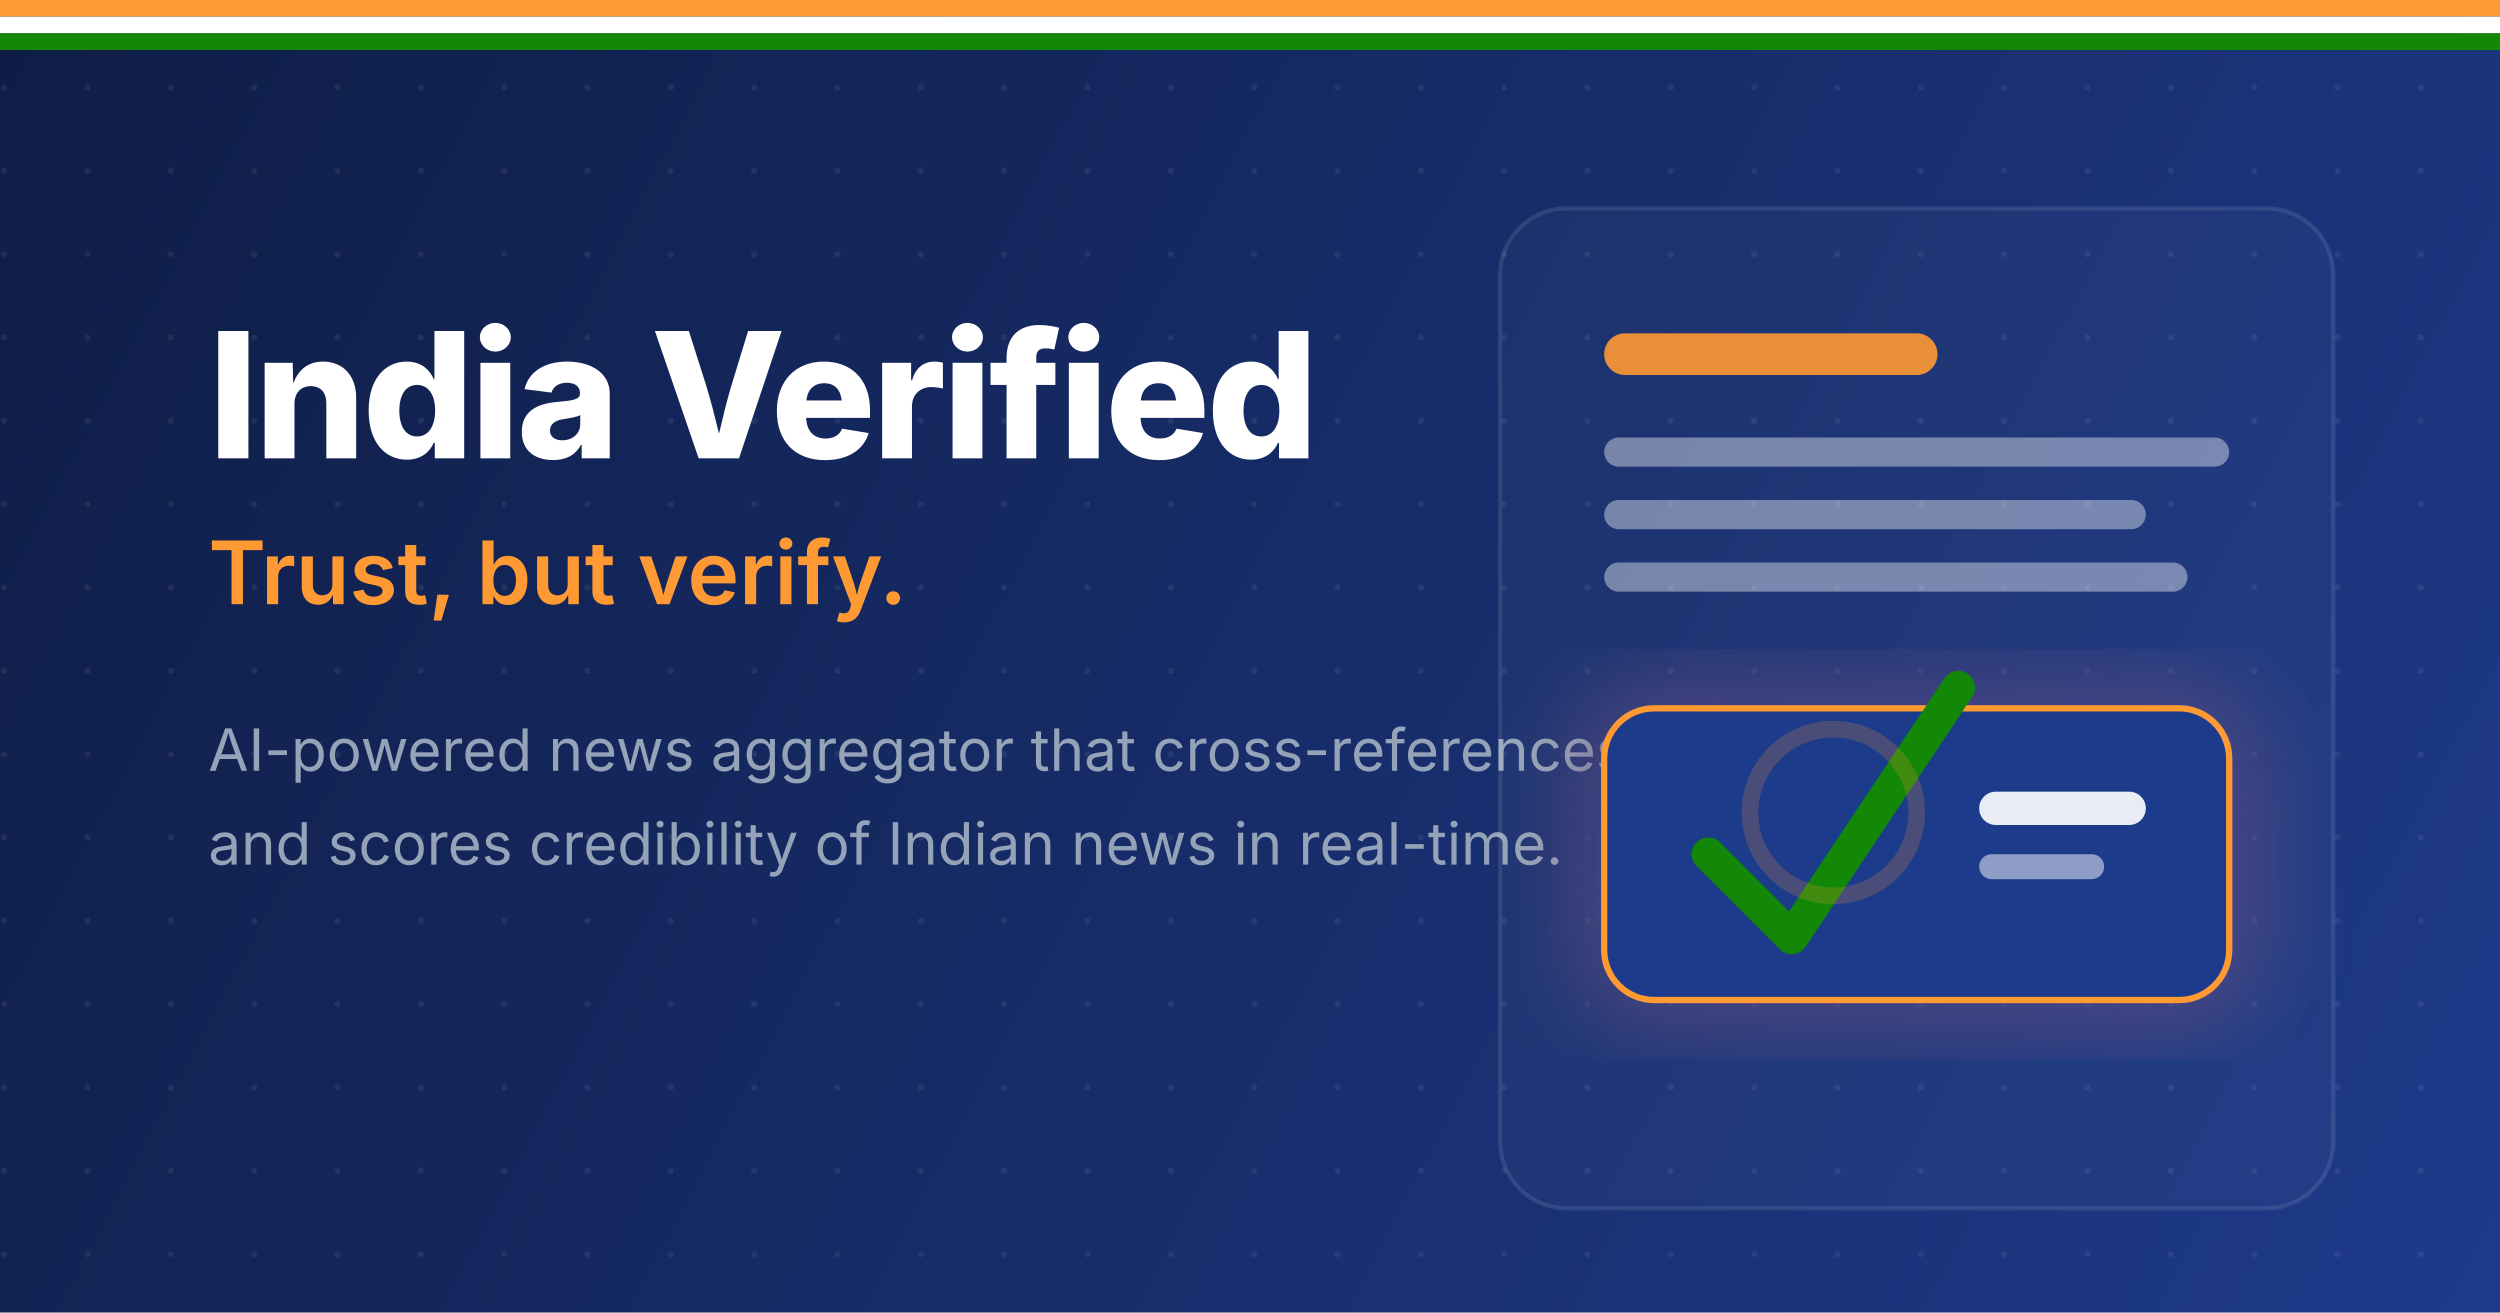
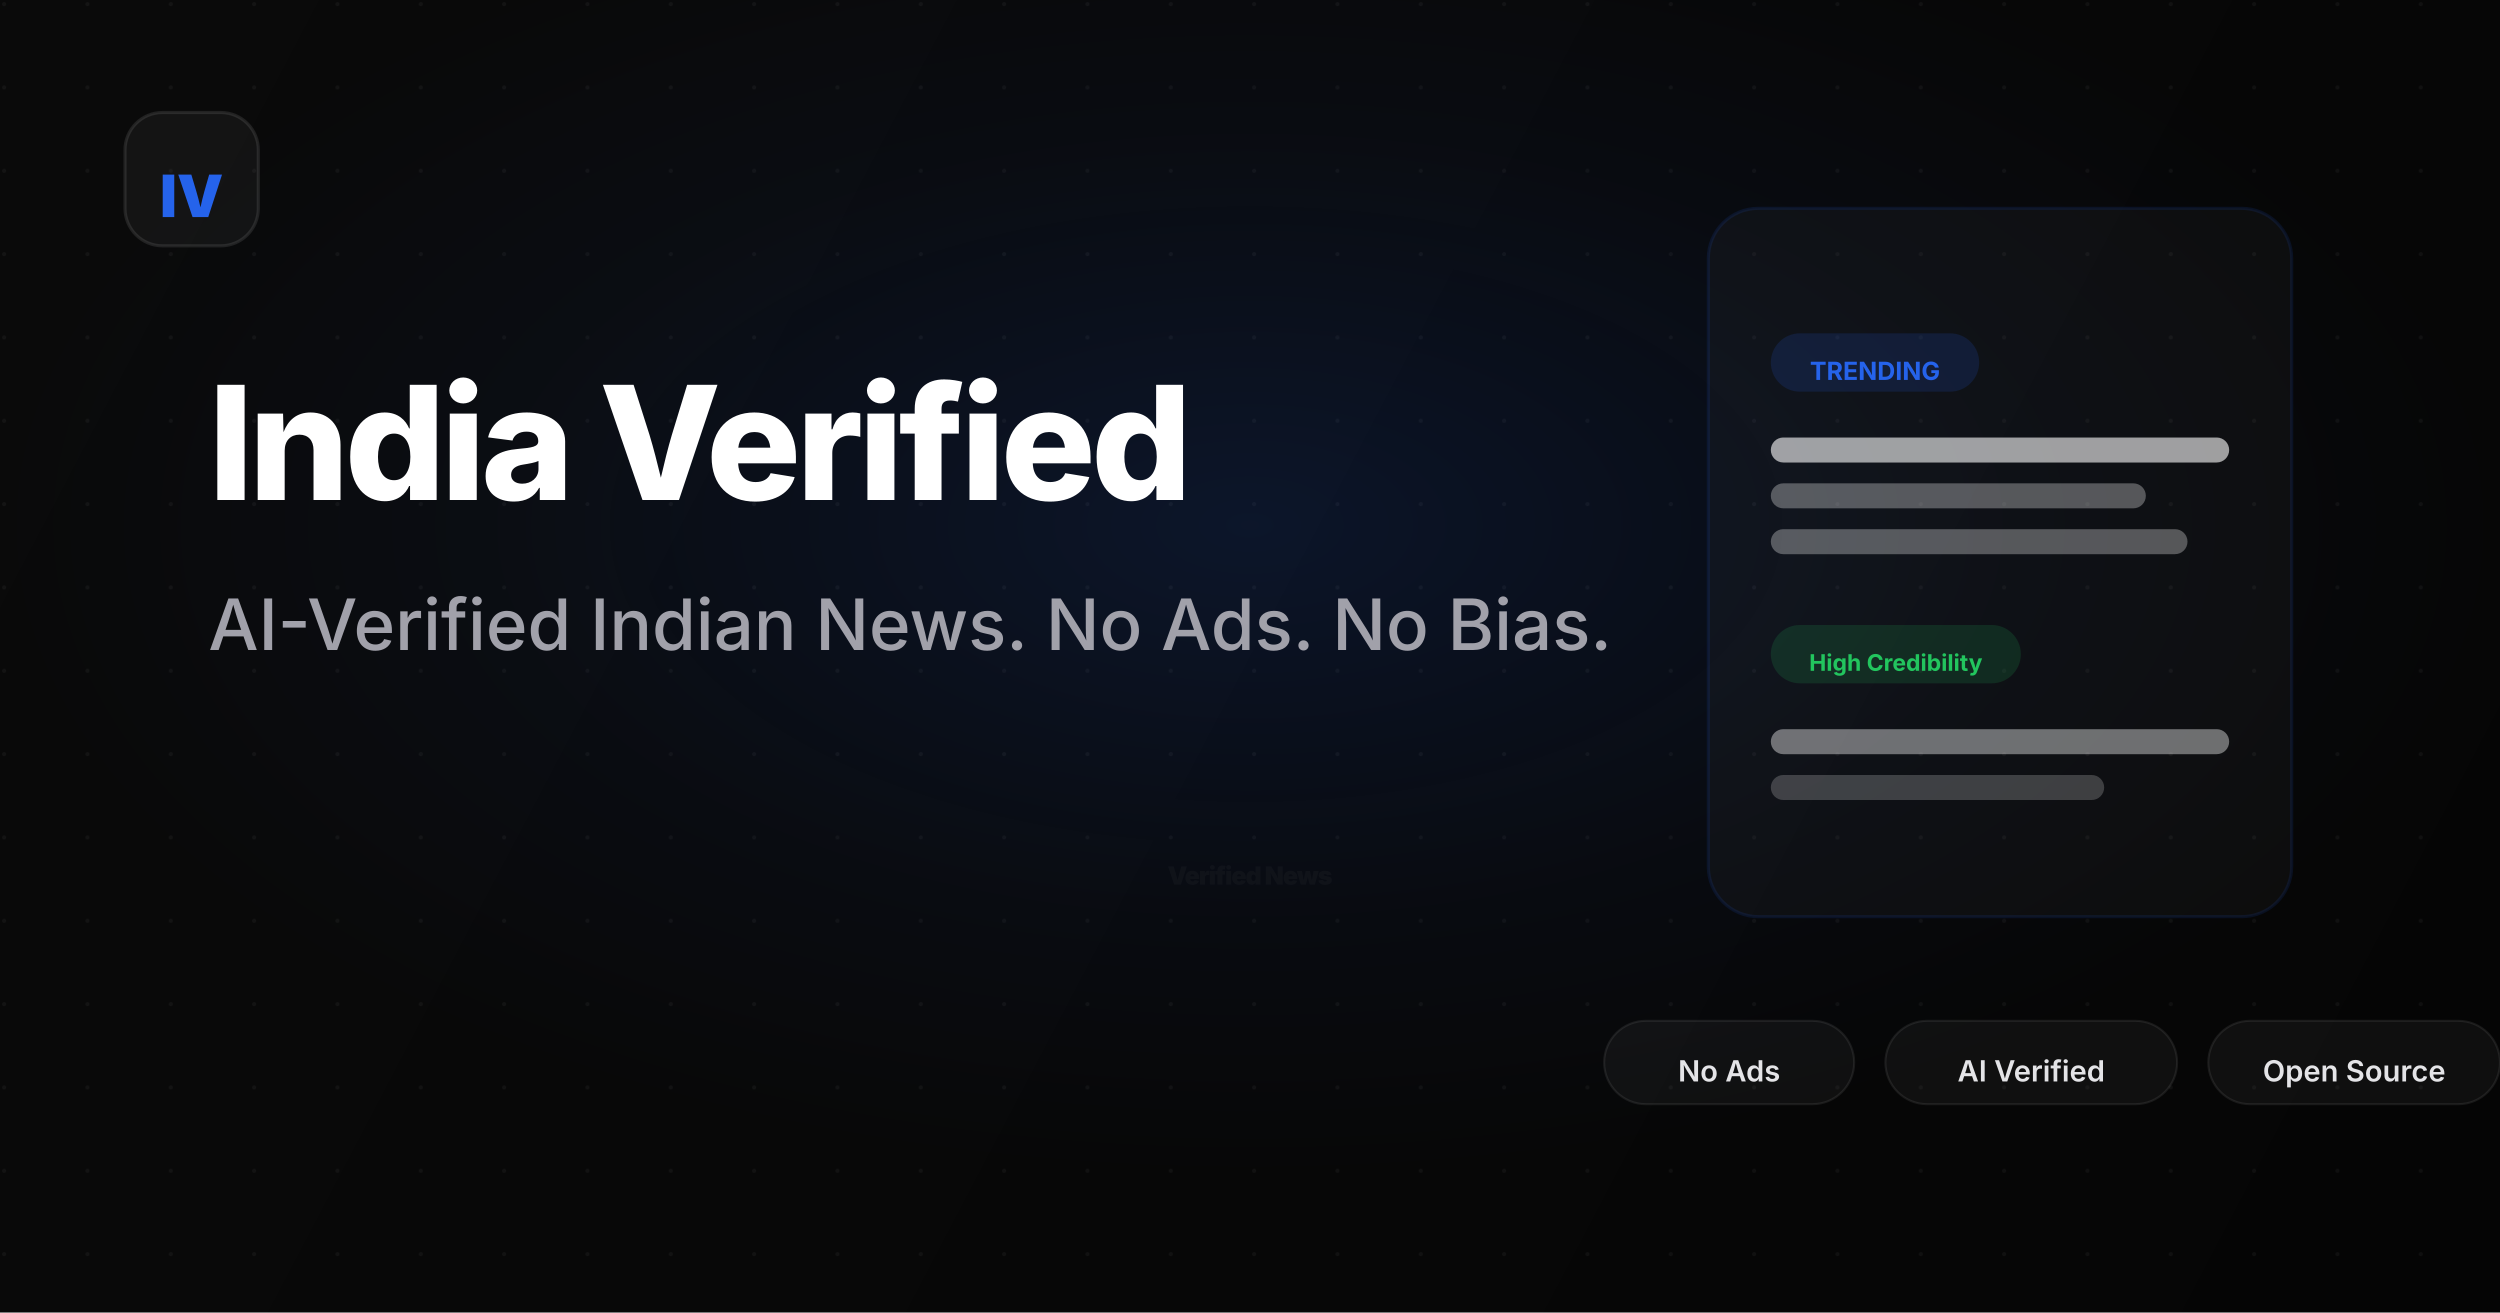
<svg xmlns="http://www.w3.org/2000/svg" width="1200" height="630" viewBox="0 0 1200 630" fill="none">
  <defs>
    <linearGradient id="bg" x1="0" y1="0" x2="1200" y2="630" gradientUnits="userSpaceOnUse">
-       <stop stop-color="#0F1D45" />
-       <stop offset="1" stop-color="#1E3A8A" />
+       <stop stop-color="#0a0a0a" />
+       <stop offset="1" stop-color="#050505" />
    </linearGradient>
+     <radialGradient id="spotlight" cx="50%" cy="40%" r="50%">
+       <stop offset="0%" stop-color="#2563eb" stop-opacity="0.15" />
+       <stop offset="60%" stop-color="#2563eb" stop-opacity="0.04" />
+       <stop offset="100%" stop-color="#2563eb" stop-opacity="0" />
+     </radialGradient>
    <pattern id="grid" width="40" height="40" patternUnits="userSpaceOnUse">
-       <circle cx="2" cy="2" r="1.5" fill="#FFFFFF" fill-opacity="0.07" />
+       <circle cx="2" cy="2" r="1" fill="#FFFFFF" fill-opacity="0.04" />
    </pattern>
-     <filter id="glow" x="-20%" y="-20%" width="140%" height="140%">
-       <feGaussianBlur stdDeviation="24" result="blur" />
-       <feComposite in="SourceGraphic" in2="blur" operator="over" />
-     </filter>
  </defs>
  <rect width="1200" height="630" fill="url(#bg)" />
  <rect width="1200" height="630" fill="url(#grid)" />
-   <rect x="0" y="0" width="1200" height="8" fill="#FF9933" />
-   <rect x="0" y="8" width="1200" height="8" fill="#FFFFFF" />
-   <rect x="0" y="16" width="1200" height="8" fill="#138808" />
-   <g transform="translate(100, 220)">
-     <text font-family="system-ui, -apple-system, sans-serif" font-size="84" font-weight="800" fill="#FFFFFF" letter-spacing="-0.02em">
-       India Verified
-     </text>
-     <text y="70" font-family="system-ui, -apple-system, sans-serif" font-size="42" font-weight="600" fill="#FF9933">
-       Trust, but verify.
-     </text>
-     <text y="150" font-family="system-ui, -apple-system, sans-serif" font-size="28" font-weight="400" fill="#94A3B8">
-       AI-powered news aggregator that cross-references
-     </text>
-     <text y="195" font-family="system-ui, -apple-system, sans-serif" font-size="28" font-weight="400" fill="#94A3B8">
-       and scores credibility of Indian news in real-time.
-     </text>
+   <rect width="1200" height="630" fill="url(#spotlight)" />
+   <text x="600" y="420" font-family="system-ui,-apple-system,sans-serif" font-weight="900" font-size="clamp(80px,18vw,220px)" letter-spacing="-0.04em" fill="#FFFFFF" fill-opacity="0.03" text-anchor="middle" dominant-baseline="middle">Verified News</text>
+   <g transform="translate(60, 54)">
+     <rect width="64" height="64" rx="18" fill="#FFFFFF" fill-opacity="0.04" stroke="#FFFFFF" stroke-opacity="0.10" stroke-width="1.5" />
+     <text x="32" y="40" font-family="system-ui,-apple-system,sans-serif" font-weight="900" font-size="28" fill="#2563eb" text-anchor="middle" dominant-baseline="central">IV</text>
  </g>
-   <g transform="translate(720, 100)">
-     <rect x="0" y="0" width="400" height="480" rx="32" fill="#FFFFFF" fill-opacity="0.03" stroke="#FFFFFF" stroke-opacity="0.1" stroke-width="2" />
-     <rect x="50" y="60" width="160" height="20" rx="10" fill="#FF9933" fill-opacity="0.9" />
-     <rect x="50" y="110" width="300" height="14" rx="7" fill="#FFFFFF" fill-opacity="0.4" />
-     <rect x="50" y="140" width="260" height="14" rx="7" fill="#FFFFFF" fill-opacity="0.4" />
-     <rect x="50" y="170" width="280" height="14" rx="7" fill="#FFFFFF" fill-opacity="0.4" />
-     <rect x="50" y="240" width="300" height="140" rx="24" fill="#1E3A8A" stroke="#FF9933" stroke-width="3" filter="url(#glow)" />
-     <path d="M100 310L140 350L220 230" stroke="#138808" stroke-width="16" stroke-linecap="round" stroke-linejoin="round" />
-     <rect x="230" y="280" width="80" height="16" rx="8" fill="#FFFFFF" fill-opacity="0.9" />
-     <rect x="230" y="310" width="60" height="12" rx="6" fill="#FFFFFF" fill-opacity="0.5" />
-     <circle cx="160" cy="290" r="40" fill="none" stroke="#FF9933" stroke-opacity="0.2" stroke-width="8" />
+   <g transform="translate(100, 240)">
+     <text font-family="system-ui,-apple-system,sans-serif" font-size="76" font-weight="800" fill="#FFFFFF" letter-spacing="-0.03em">India Verified</text>
+     <text y="72" font-family="system-ui,-apple-system,sans-serif" font-size="34" font-weight="500" fill="#a1a1aa">AI-Verified Indian News. No Ads. No Bias.</text>
+   </g>
+   <g transform="translate(770, 490)">
+     <rect x="0" y="0" width="120" height="40" rx="20" fill="#FFFFFF" fill-opacity="0.04" stroke="#FFFFFF" stroke-opacity="0.08" stroke-width="1" />
+     <text x="60" y="24" font-family="system-ui,-apple-system,sans-serif" font-size="14" font-weight="600" fill="#e4e4e7" text-anchor="middle" dominant-baseline="central">No Ads</text>
+     <rect x="135" y="0" width="140" height="40" rx="20" fill="#FFFFFF" fill-opacity="0.04" stroke="#FFFFFF" stroke-opacity="0.08" stroke-width="1" />
+     <text x="205" y="24" font-family="system-ui,-apple-system,sans-serif" font-size="14" font-weight="600" fill="#e4e4e7" text-anchor="middle" dominant-baseline="central">AI Verified</text>
+     <rect x="290" y="0" width="140" height="40" rx="20" fill="#FFFFFF" fill-opacity="0.04" stroke="#FFFFFF" stroke-opacity="0.08" stroke-width="1" />
+     <text x="360" y="24" font-family="system-ui,-apple-system,sans-serif" font-size="14" font-weight="600" fill="#e4e4e7" text-anchor="middle" dominant-baseline="central">Open Source</text>
+   </g>
+   <g transform="translate(820, 100)">
+     <rect width="280" height="340" rx="24" fill="#FFFFFF" fill-opacity="0.03" stroke="#2563eb" stroke-opacity="0.12" stroke-width="1.5" />
+     <rect x="30" y="60" width="100" height="28" rx="14" fill="#2563eb" fill-opacity="0.15" />
+     <text x="80" y="78" font-family="system-ui,-apple-system,sans-serif" font-size="12" font-weight="700" fill="#2563eb" text-anchor="middle" dominant-baseline="central">TRENDING</text>
+     <rect x="30" y="110" width="220" height="12" rx="6" fill="#FFFFFF" fill-opacity="0.6" />
+     <rect x="30" y="132" width="180" height="12" rx="6" fill="#FFFFFF" fill-opacity="0.3" />
+     <rect x="30" y="154" width="200" height="12" rx="6" fill="#FFFFFF" fill-opacity="0.3" />
+     <rect x="30" y="200" width="120" height="28" rx="14" fill="#22C55E" fill-opacity="0.15" />
+     <text x="90" y="218" font-family="system-ui,-apple-system,sans-serif" font-size="11" font-weight="700" fill="#22C55E" text-anchor="middle" dominant-baseline="central">High Credibility</text>
+     <rect x="30" y="250" width="220" height="12" rx="6" fill="#FFFFFF" fill-opacity="0.4" />
+     <rect x="30" y="272" width="160" height="12" rx="6" fill="#FFFFFF" fill-opacity="0.2" />
  </g>
</svg>
